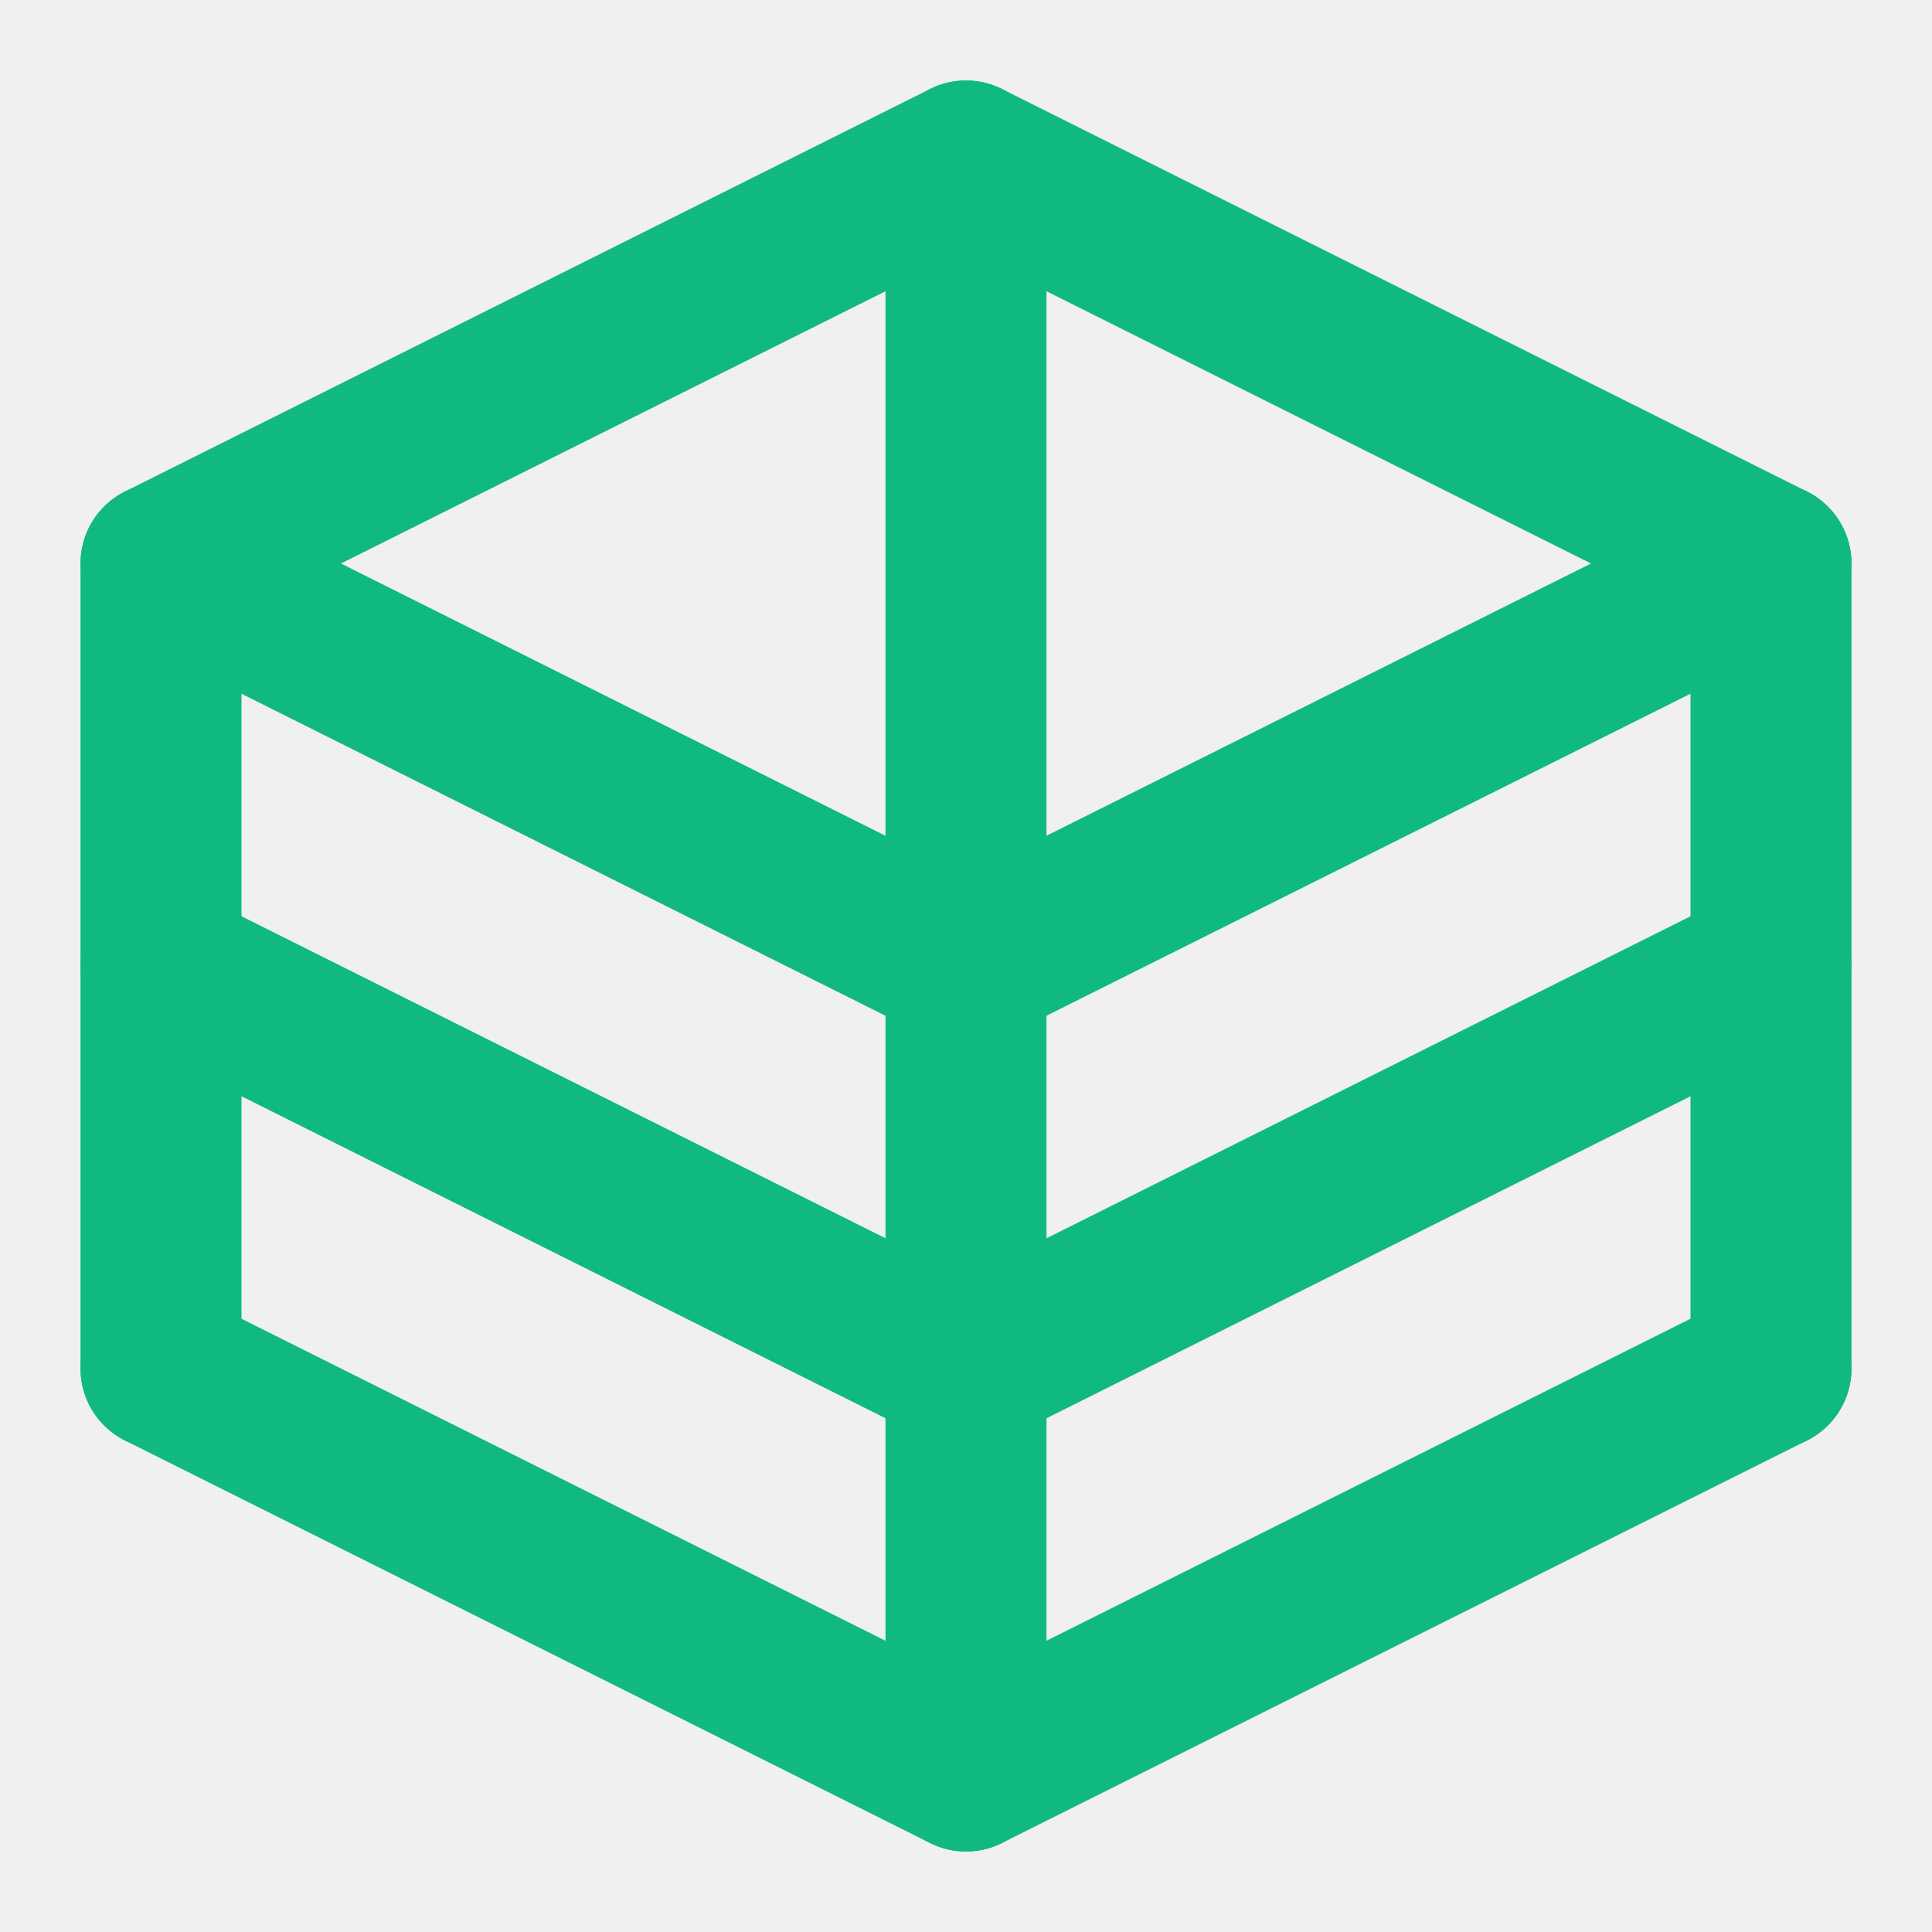
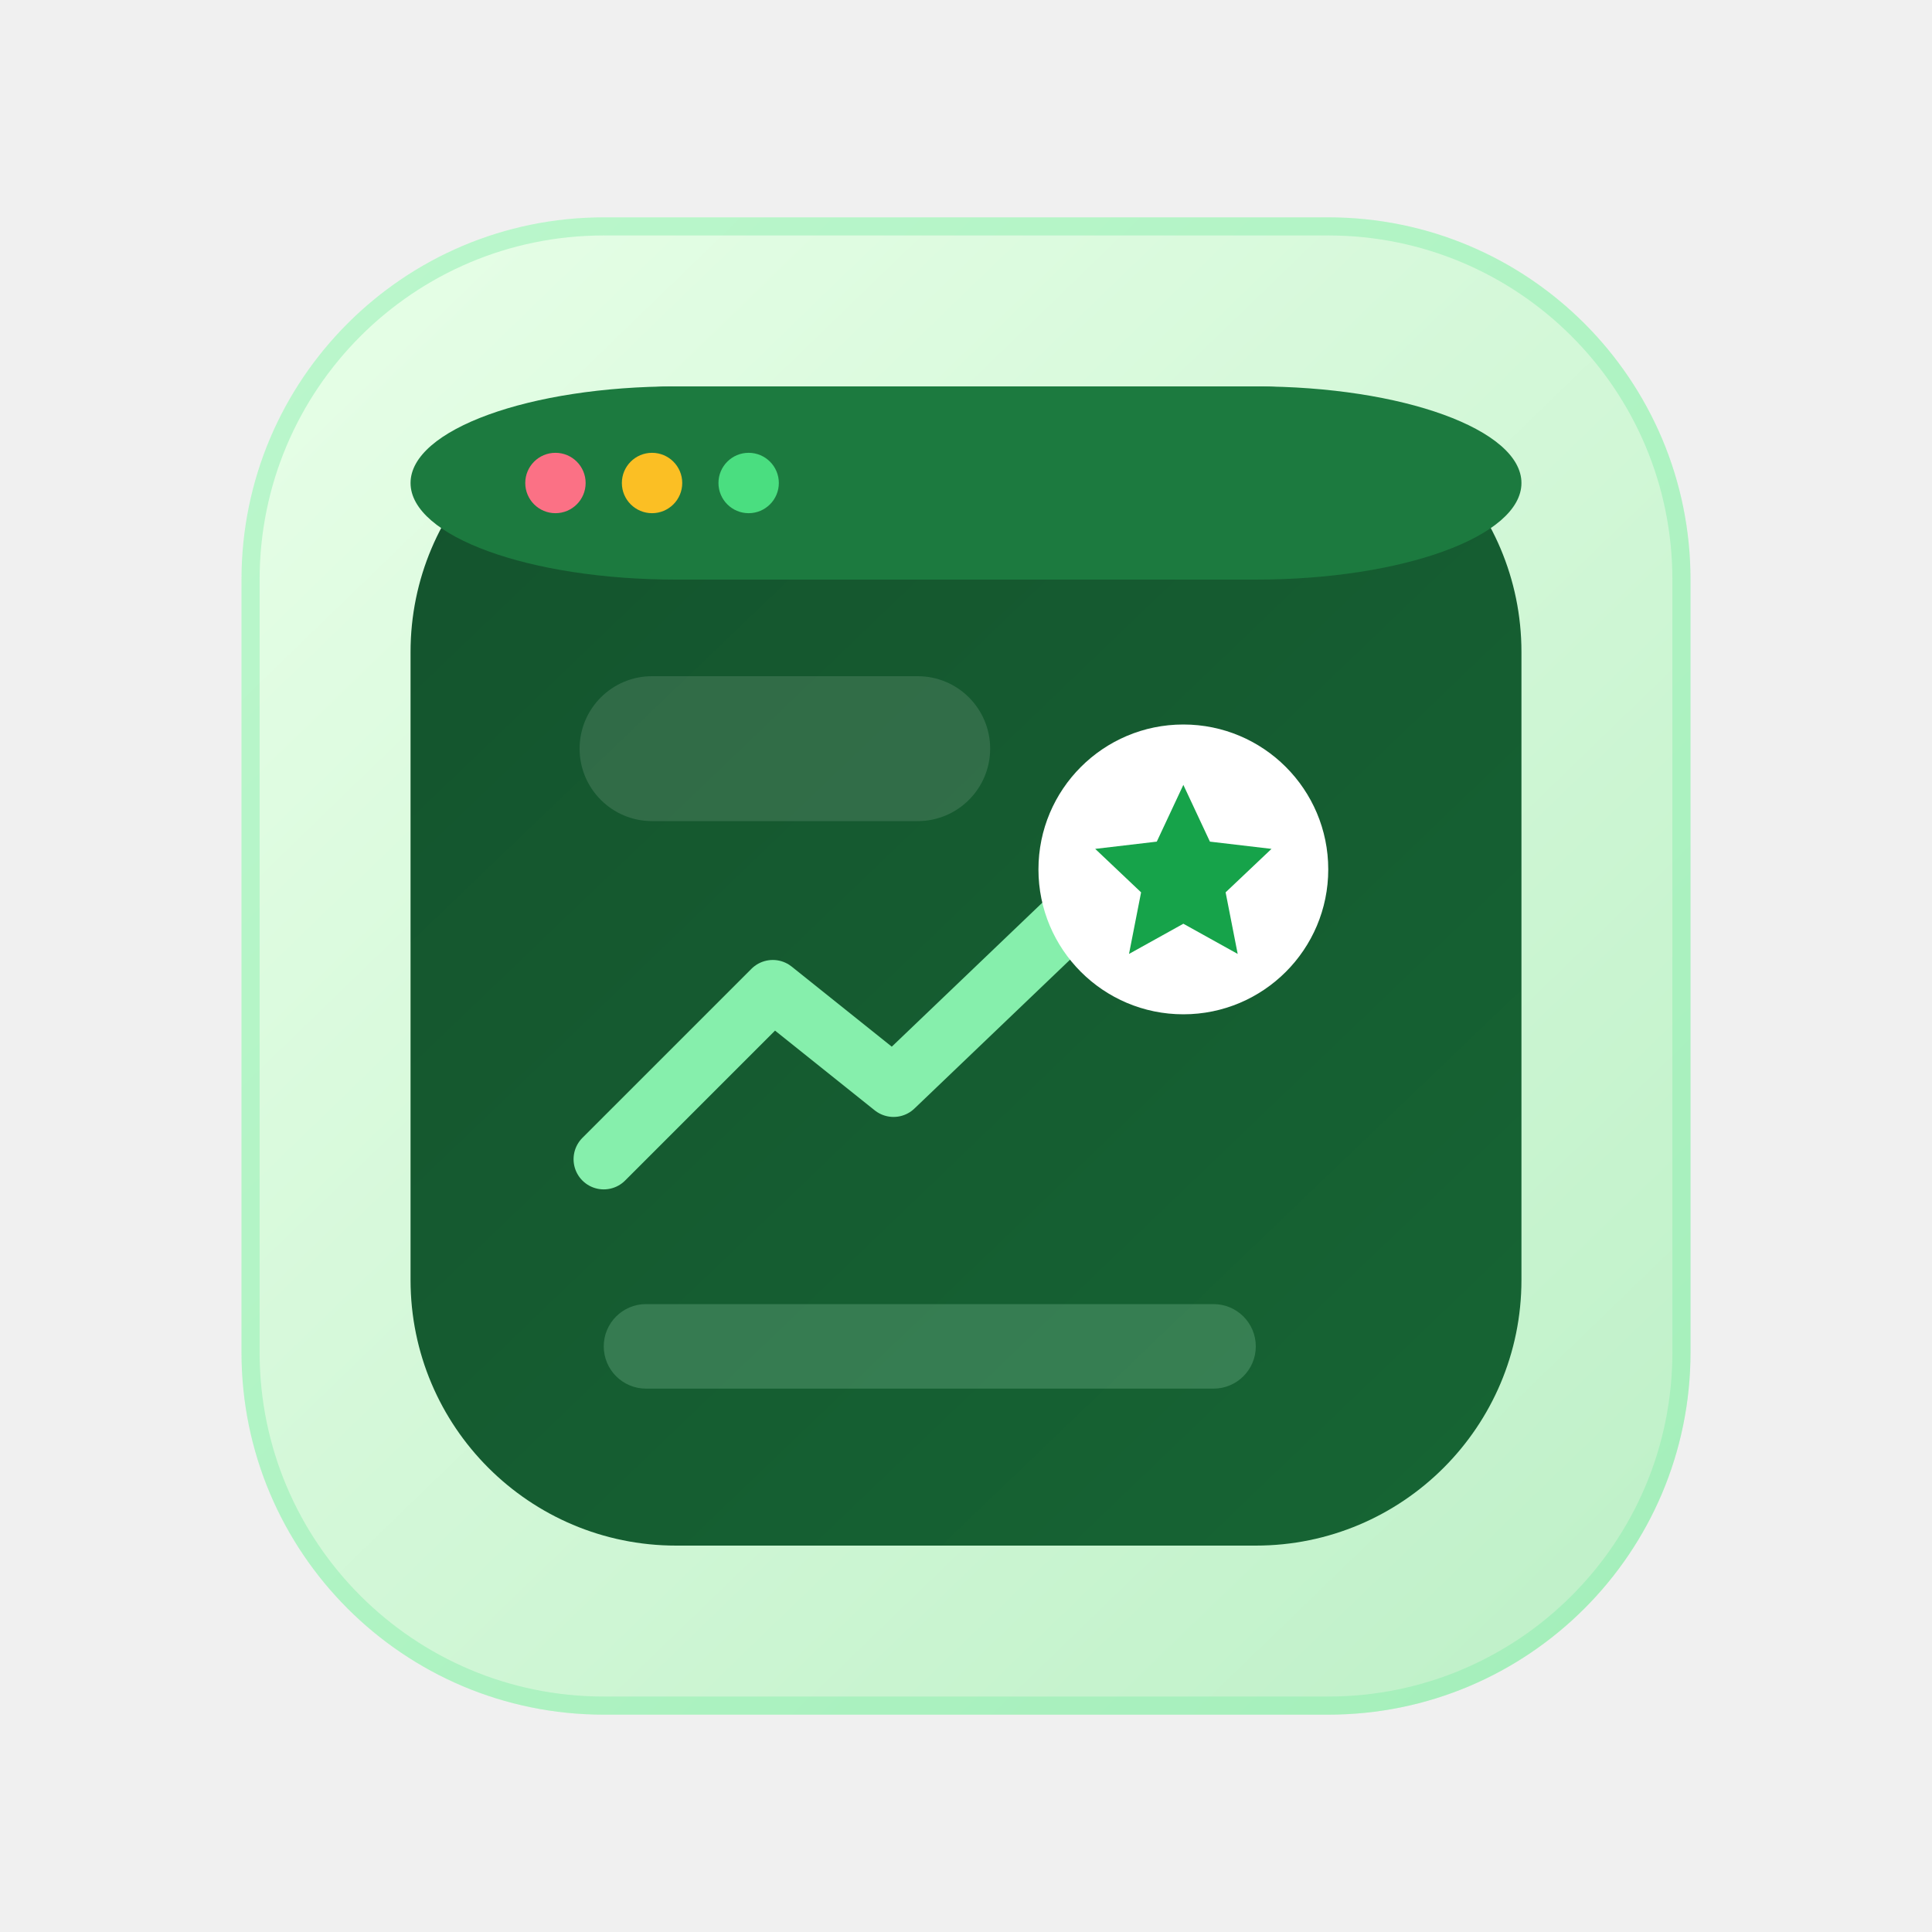
- <svg xmlns="http://www.w3.org/2000/svg" viewBox="0 0 24 24" fill="none" stroke="#10b981" stroke-width="2" stroke-linecap="round" stroke-linejoin="round">
-   <path d="M12 2L2 7l10 5 10-5-10-5z" />
-   <path d="M2 17l10 5 10-5" />
-   <path d="M2 12l10 5 10-5" />
-   <path d="M12 2v20" />
-   <path d="M2 7v10" />
-   <path d="M22 7v10" />
+ <svg xmlns="http://www.w3.org/2000/svg" viewBox="0 0 160 160" fill="none">
+   <defs>
+     <linearGradient id="picker-bg" x1="20" y1="18" x2="140" y2="142" gradientUnits="userSpaceOnUse">
+       <stop stop-color="#E8FFE8" />
+       <stop offset="1" stop-color="#BDF0C7" />
+     </linearGradient>
+     <linearGradient id="picker-shell" x1="34" y1="32" x2="126" y2="128" gradientUnits="userSpaceOnUse">
+       <stop stop-color="#14532D" />
+       <stop offset="1" stop-color="#166534" />
+     </linearGradient>
+   </defs>
+   <rect x="20" y="18" width="120" height="124" rx="30" fill="url(#picker-bg)" />
+   <rect x="20.75" y="18.75" width="118.5" height="122.5" rx="29.25" stroke="#86EFAC" stroke-opacity="0.45" stroke-width="1.5" />
+   <rect x="34" y="32" width="92" height="96" rx="22" fill="url(#picker-shell)" />
+   <rect x="34" y="32" width="92" height="16" rx="22" fill="#1C7A3F" />
+   <circle cx="46" cy="40" r="2.5" fill="#FB7185" />
+   <circle cx="54" cy="40" r="2.5" fill="#FBBF24" />
+   <circle cx="62" cy="40" r="2.5" fill="#4ADE80" />
+   <rect x="48" y="56" width="34" height="12" rx="6" fill="#FFFFFF" opacity="0.12" />
+   <path d="m50 96 14-14 10 8 23-22" stroke="#86EFAC" stroke-width="5" stroke-linecap="round" stroke-linejoin="round" />
+   <circle cx="98" cy="72" r="12" fill="#FFFFFF" />
+   <path d="m98 65 2.2 4.7 5.1.6-3.8 3.6 1 5.1-4.5-2.5-4.5 2.5 1-5.1-3.8-3.6 5.1-.6L98 65Z" fill="#16A34A" />
+   <rect x="50" y="108" width="54" height="7" rx="3.5" fill="#BBF7D0" opacity="0.2" />
</svg>
